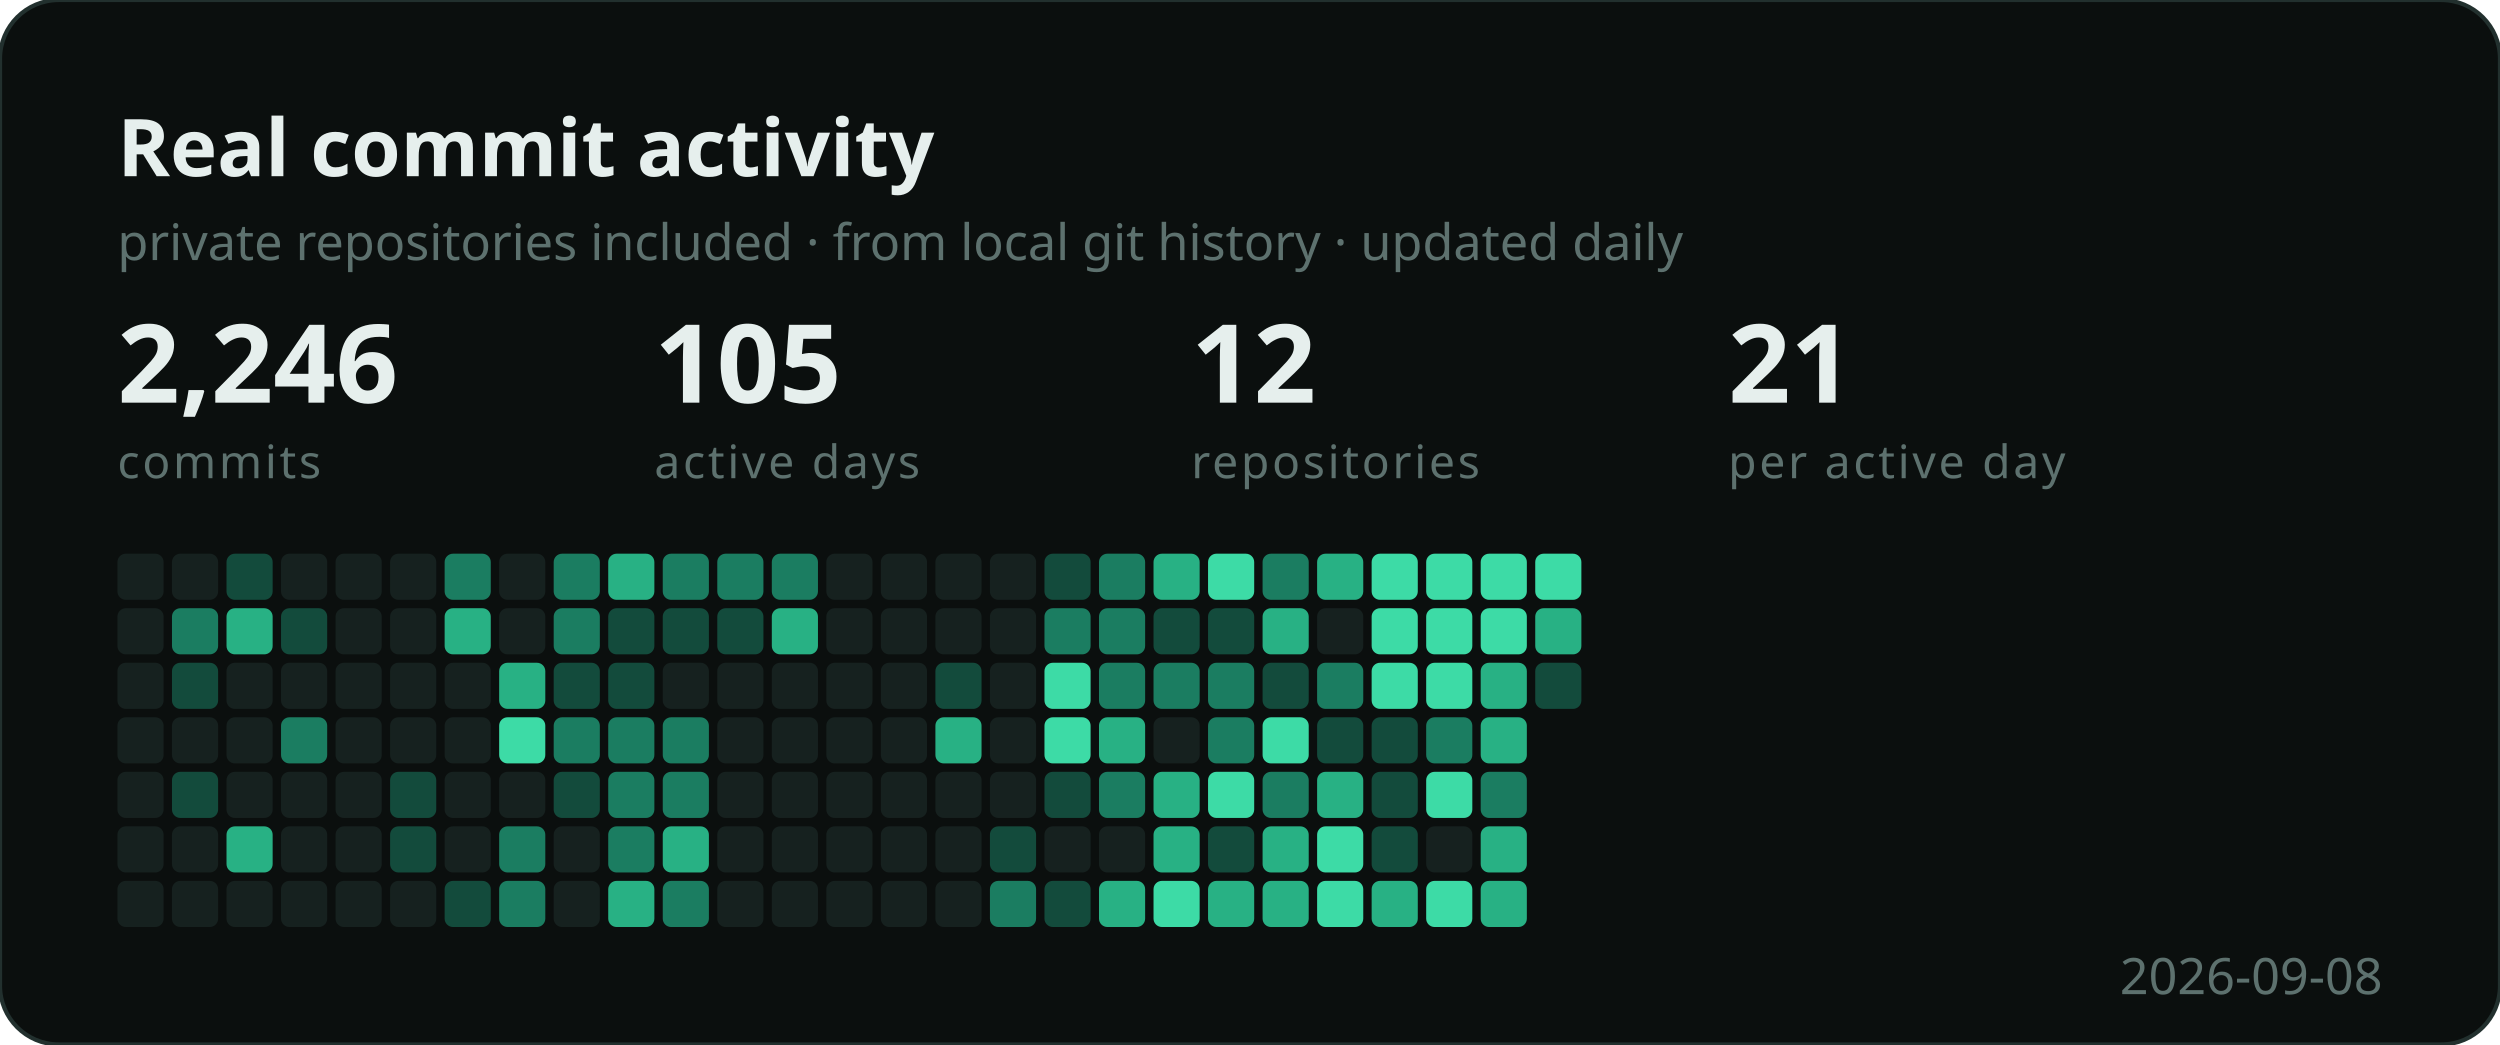
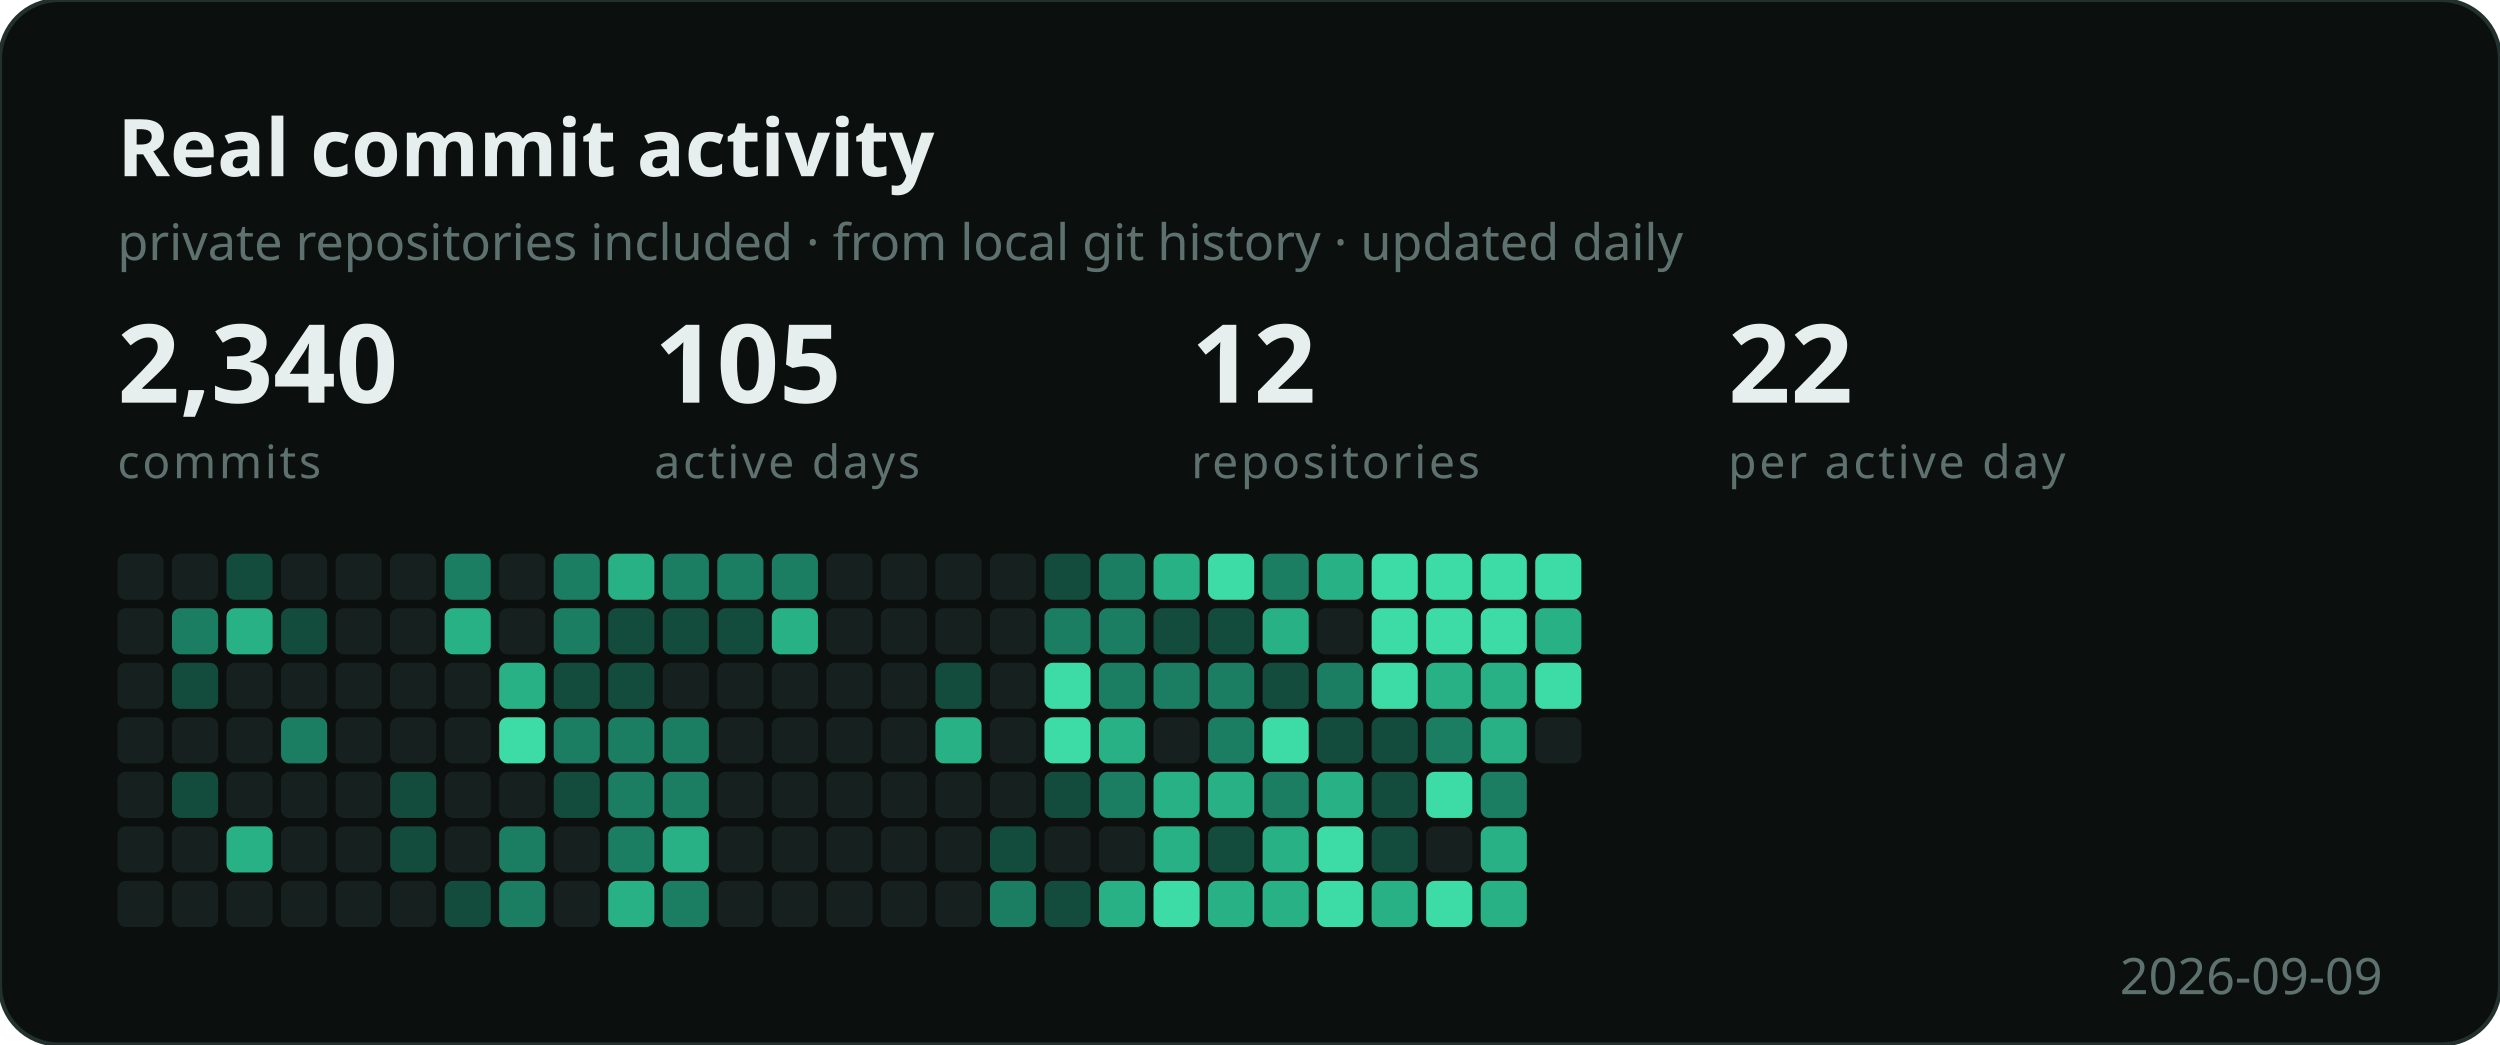
<svg xmlns="http://www.w3.org/2000/svg" width="596" height="249" viewBox="0 0 596 249" role="img" aria-label="Developer activity">
  <style>
    .b { font: 700 19px "Segoe UI", Ubuntu, sans-serif; fill: #e6efed; }
    .s { font: 400 12px "Segoe UI", Ubuntu, sans-serif; fill: #5d716e; }
    .n { font: 700 26px "Segoe UI", Ubuntu, sans-serif; fill: #e6efed; }
    .e { font: 400 11px "Segoe UI", Ubuntu, sans-serif; fill: #5d716e;
          letter-spacing: .06em; text-transform: uppercase; }
  </style>
  <rect width="596" height="249" rx="14" fill="#0b0f0e" stroke="#22302e" />
  <text x="28" y="42" class="b">Real commit activity</text>
  <text x="28" y="62" class="s">private repositories included · from local git history · updated daily</text>
-   <text x="28" y="96" class="n">2,246</text>
+   <text x="28" y="96" class="n">2,340</text>
  <text x="28" y="114" class="e">commits</text>
  <text x="156" y="96" class="n">105</text>
  <text x="156" y="114" class="e">active days</text>
  <text x="284" y="96" class="n">12</text>
  <text x="284" y="114" class="e">repositories</text>
-   <text x="412" y="96" class="n">21</text>
+   <text x="412" y="96" class="n">22</text>
  <text x="412" y="114" class="e">per active day</text>
  <g transform="translate(28,132)">
    <rect x="0" y="0" width="11" height="11" rx="2" fill="#16211f" />
    <rect x="0" y="13" width="11" height="11" rx="2" fill="#16211f" />
    <rect x="0" y="26" width="11" height="11" rx="2" fill="#16211f" />
    <rect x="0" y="39" width="11" height="11" rx="2" fill="#16211f" />
    <rect x="0" y="52" width="11" height="11" rx="2" fill="#16211f" />
    <rect x="0" y="65" width="11" height="11" rx="2" fill="#16211f" />
    <rect x="0" y="78" width="11" height="11" rx="2" fill="#16211f" />
    <rect x="13" y="0" width="11" height="11" rx="2" fill="#16211f" />
    <rect x="13" y="13" width="11" height="11" rx="2" fill="#1b7d61" />
    <rect x="13" y="26" width="11" height="11" rx="2" fill="#134b3c" />
    <rect x="13" y="39" width="11" height="11" rx="2" fill="#16211f" />
    <rect x="13" y="52" width="11" height="11" rx="2" fill="#134b3c" />
    <rect x="13" y="65" width="11" height="11" rx="2" fill="#16211f" />
    <rect x="13" y="78" width="11" height="11" rx="2" fill="#16211f" />
    <rect x="26" y="0" width="11" height="11" rx="2" fill="#134b3c" />
    <rect x="26" y="13" width="11" height="11" rx="2" fill="#28b184" />
    <rect x="26" y="26" width="11" height="11" rx="2" fill="#16211f" />
    <rect x="26" y="39" width="11" height="11" rx="2" fill="#16211f" />
    <rect x="26" y="52" width="11" height="11" rx="2" fill="#16211f" />
    <rect x="26" y="65" width="11" height="11" rx="2" fill="#28b184" />
    <rect x="26" y="78" width="11" height="11" rx="2" fill="#16211f" />
    <rect x="39" y="0" width="11" height="11" rx="2" fill="#16211f" />
    <rect x="39" y="13" width="11" height="11" rx="2" fill="#134b3c" />
    <rect x="39" y="26" width="11" height="11" rx="2" fill="#16211f" />
    <rect x="39" y="39" width="11" height="11" rx="2" fill="#1b7d61" />
    <rect x="39" y="52" width="11" height="11" rx="2" fill="#16211f" />
    <rect x="39" y="65" width="11" height="11" rx="2" fill="#16211f" />
    <rect x="39" y="78" width="11" height="11" rx="2" fill="#16211f" />
    <rect x="52" y="0" width="11" height="11" rx="2" fill="#16211f" />
    <rect x="52" y="13" width="11" height="11" rx="2" fill="#16211f" />
    <rect x="52" y="26" width="11" height="11" rx="2" fill="#16211f" />
    <rect x="52" y="39" width="11" height="11" rx="2" fill="#16211f" />
    <rect x="52" y="52" width="11" height="11" rx="2" fill="#16211f" />
    <rect x="52" y="65" width="11" height="11" rx="2" fill="#16211f" />
    <rect x="52" y="78" width="11" height="11" rx="2" fill="#16211f" />
    <rect x="65" y="0" width="11" height="11" rx="2" fill="#16211f" />
    <rect x="65" y="13" width="11" height="11" rx="2" fill="#16211f" />
    <rect x="65" y="26" width="11" height="11" rx="2" fill="#16211f" />
    <rect x="65" y="39" width="11" height="11" rx="2" fill="#16211f" />
    <rect x="65" y="52" width="11" height="11" rx="2" fill="#134b3c" />
    <rect x="65" y="65" width="11" height="11" rx="2" fill="#134b3c" />
    <rect x="65" y="78" width="11" height="11" rx="2" fill="#16211f" />
    <rect x="78" y="0" width="11" height="11" rx="2" fill="#1b7d61" />
    <rect x="78" y="13" width="11" height="11" rx="2" fill="#28b184" />
    <rect x="78" y="26" width="11" height="11" rx="2" fill="#16211f" />
    <rect x="78" y="39" width="11" height="11" rx="2" fill="#16211f" />
    <rect x="78" y="52" width="11" height="11" rx="2" fill="#16211f" />
    <rect x="78" y="65" width="11" height="11" rx="2" fill="#16211f" />
    <rect x="78" y="78" width="11" height="11" rx="2" fill="#134b3c" />
    <rect x="91" y="0" width="11" height="11" rx="2" fill="#16211f" />
    <rect x="91" y="13" width="11" height="11" rx="2" fill="#16211f" />
    <rect x="91" y="26" width="11" height="11" rx="2" fill="#28b184" />
    <rect x="91" y="39" width="11" height="11" rx="2" fill="#3ddba6" />
    <rect x="91" y="52" width="11" height="11" rx="2" fill="#16211f" />
    <rect x="91" y="65" width="11" height="11" rx="2" fill="#1b7d61" />
    <rect x="91" y="78" width="11" height="11" rx="2" fill="#1b7d61" />
    <rect x="104" y="0" width="11" height="11" rx="2" fill="#1b7d61" />
    <rect x="104" y="13" width="11" height="11" rx="2" fill="#1b7d61" />
    <rect x="104" y="26" width="11" height="11" rx="2" fill="#134b3c" />
    <rect x="104" y="39" width="11" height="11" rx="2" fill="#1b7d61" />
    <rect x="104" y="52" width="11" height="11" rx="2" fill="#134b3c" />
    <rect x="104" y="65" width="11" height="11" rx="2" fill="#16211f" />
    <rect x="104" y="78" width="11" height="11" rx="2" fill="#16211f" />
    <rect x="117" y="0" width="11" height="11" rx="2" fill="#28b184" />
    <rect x="117" y="13" width="11" height="11" rx="2" fill="#134b3c" />
    <rect x="117" y="26" width="11" height="11" rx="2" fill="#134b3c" />
    <rect x="117" y="39" width="11" height="11" rx="2" fill="#1b7d61" />
    <rect x="117" y="52" width="11" height="11" rx="2" fill="#1b7d61" />
    <rect x="117" y="65" width="11" height="11" rx="2" fill="#1b7d61" />
    <rect x="117" y="78" width="11" height="11" rx="2" fill="#28b184" />
    <rect x="130" y="0" width="11" height="11" rx="2" fill="#1b7d61" />
    <rect x="130" y="13" width="11" height="11" rx="2" fill="#134b3c" />
    <rect x="130" y="26" width="11" height="11" rx="2" fill="#16211f" />
    <rect x="130" y="39" width="11" height="11" rx="2" fill="#1b7d61" />
    <rect x="130" y="52" width="11" height="11" rx="2" fill="#1b7d61" />
    <rect x="130" y="65" width="11" height="11" rx="2" fill="#28b184" />
    <rect x="130" y="78" width="11" height="11" rx="2" fill="#1b7d61" />
    <rect x="143" y="0" width="11" height="11" rx="2" fill="#1b7d61" />
    <rect x="143" y="13" width="11" height="11" rx="2" fill="#134b3c" />
    <rect x="143" y="26" width="11" height="11" rx="2" fill="#16211f" />
    <rect x="143" y="39" width="11" height="11" rx="2" fill="#16211f" />
    <rect x="143" y="52" width="11" height="11" rx="2" fill="#16211f" />
    <rect x="143" y="65" width="11" height="11" rx="2" fill="#16211f" />
    <rect x="143" y="78" width="11" height="11" rx="2" fill="#16211f" />
    <rect x="156" y="0" width="11" height="11" rx="2" fill="#1b7d61" />
    <rect x="156" y="13" width="11" height="11" rx="2" fill="#28b184" />
    <rect x="156" y="26" width="11" height="11" rx="2" fill="#16211f" />
    <rect x="156" y="39" width="11" height="11" rx="2" fill="#16211f" />
    <rect x="156" y="52" width="11" height="11" rx="2" fill="#16211f" />
    <rect x="156" y="65" width="11" height="11" rx="2" fill="#16211f" />
    <rect x="156" y="78" width="11" height="11" rx="2" fill="#16211f" />
    <rect x="169" y="0" width="11" height="11" rx="2" fill="#16211f" />
    <rect x="169" y="13" width="11" height="11" rx="2" fill="#16211f" />
    <rect x="169" y="26" width="11" height="11" rx="2" fill="#16211f" />
    <rect x="169" y="39" width="11" height="11" rx="2" fill="#16211f" />
    <rect x="169" y="52" width="11" height="11" rx="2" fill="#16211f" />
    <rect x="169" y="65" width="11" height="11" rx="2" fill="#16211f" />
    <rect x="169" y="78" width="11" height="11" rx="2" fill="#16211f" />
    <rect x="182" y="0" width="11" height="11" rx="2" fill="#16211f" />
    <rect x="182" y="13" width="11" height="11" rx="2" fill="#16211f" />
    <rect x="182" y="26" width="11" height="11" rx="2" fill="#16211f" />
    <rect x="182" y="39" width="11" height="11" rx="2" fill="#16211f" />
    <rect x="182" y="52" width="11" height="11" rx="2" fill="#16211f" />
    <rect x="182" y="65" width="11" height="11" rx="2" fill="#16211f" />
    <rect x="182" y="78" width="11" height="11" rx="2" fill="#16211f" />
    <rect x="195" y="0" width="11" height="11" rx="2" fill="#16211f" />
    <rect x="195" y="13" width="11" height="11" rx="2" fill="#16211f" />
    <rect x="195" y="26" width="11" height="11" rx="2" fill="#134b3c" />
    <rect x="195" y="39" width="11" height="11" rx="2" fill="#28b184" />
    <rect x="195" y="52" width="11" height="11" rx="2" fill="#16211f" />
    <rect x="195" y="65" width="11" height="11" rx="2" fill="#16211f" />
    <rect x="195" y="78" width="11" height="11" rx="2" fill="#16211f" />
    <rect x="208" y="0" width="11" height="11" rx="2" fill="#16211f" />
    <rect x="208" y="13" width="11" height="11" rx="2" fill="#16211f" />
    <rect x="208" y="26" width="11" height="11" rx="2" fill="#16211f" />
    <rect x="208" y="39" width="11" height="11" rx="2" fill="#16211f" />
    <rect x="208" y="52" width="11" height="11" rx="2" fill="#16211f" />
    <rect x="208" y="65" width="11" height="11" rx="2" fill="#134b3c" />
    <rect x="208" y="78" width="11" height="11" rx="2" fill="#1b7d61" />
    <rect x="221" y="0" width="11" height="11" rx="2" fill="#134b3c" />
    <rect x="221" y="13" width="11" height="11" rx="2" fill="#1b7d61" />
    <rect x="221" y="26" width="11" height="11" rx="2" fill="#3ddba6" />
    <rect x="221" y="39" width="11" height="11" rx="2" fill="#3ddba6" />
    <rect x="221" y="52" width="11" height="11" rx="2" fill="#134b3c" />
    <rect x="221" y="65" width="11" height="11" rx="2" fill="#16211f" />
    <rect x="221" y="78" width="11" height="11" rx="2" fill="#134b3c" />
    <rect x="234" y="0" width="11" height="11" rx="2" fill="#1b7d61" />
    <rect x="234" y="13" width="11" height="11" rx="2" fill="#1b7d61" />
    <rect x="234" y="26" width="11" height="11" rx="2" fill="#1b7d61" />
    <rect x="234" y="39" width="11" height="11" rx="2" fill="#28b184" />
    <rect x="234" y="52" width="11" height="11" rx="2" fill="#1b7d61" />
    <rect x="234" y="65" width="11" height="11" rx="2" fill="#16211f" />
    <rect x="234" y="78" width="11" height="11" rx="2" fill="#28b184" />
    <rect x="247" y="0" width="11" height="11" rx="2" fill="#28b184" />
    <rect x="247" y="13" width="11" height="11" rx="2" fill="#134b3c" />
    <rect x="247" y="26" width="11" height="11" rx="2" fill="#1b7d61" />
    <rect x="247" y="39" width="11" height="11" rx="2" fill="#16211f" />
    <rect x="247" y="52" width="11" height="11" rx="2" fill="#28b184" />
    <rect x="247" y="65" width="11" height="11" rx="2" fill="#28b184" />
    <rect x="247" y="78" width="11" height="11" rx="2" fill="#3ddba6" />
    <rect x="260" y="0" width="11" height="11" rx="2" fill="#3ddba6" />
    <rect x="260" y="13" width="11" height="11" rx="2" fill="#134b3c" />
    <rect x="260" y="26" width="11" height="11" rx="2" fill="#1b7d61" />
    <rect x="260" y="39" width="11" height="11" rx="2" fill="#1b7d61" />
-     <rect x="260" y="52" width="11" height="11" rx="2" fill="#3ddba6" />
+     <rect x="260" y="52" width="11" height="11" rx="2" fill="#28b184" />
    <rect x="260" y="65" width="11" height="11" rx="2" fill="#134b3c" />
    <rect x="260" y="78" width="11" height="11" rx="2" fill="#28b184" />
    <rect x="273" y="0" width="11" height="11" rx="2" fill="#1b7d61" />
    <rect x="273" y="13" width="11" height="11" rx="2" fill="#28b184" />
    <rect x="273" y="26" width="11" height="11" rx="2" fill="#134b3c" />
    <rect x="273" y="39" width="11" height="11" rx="2" fill="#3ddba6" />
    <rect x="273" y="52" width="11" height="11" rx="2" fill="#1b7d61" />
    <rect x="273" y="65" width="11" height="11" rx="2" fill="#28b184" />
    <rect x="273" y="78" width="11" height="11" rx="2" fill="#28b184" />
    <rect x="286" y="0" width="11" height="11" rx="2" fill="#28b184" />
    <rect x="286" y="13" width="11" height="11" rx="2" fill="#16211f" />
    <rect x="286" y="26" width="11" height="11" rx="2" fill="#1b7d61" />
    <rect x="286" y="39" width="11" height="11" rx="2" fill="#134b3c" />
    <rect x="286" y="52" width="11" height="11" rx="2" fill="#28b184" />
    <rect x="286" y="65" width="11" height="11" rx="2" fill="#3ddba6" />
    <rect x="286" y="78" width="11" height="11" rx="2" fill="#3ddba6" />
    <rect x="299" y="0" width="11" height="11" rx="2" fill="#3ddba6" />
    <rect x="299" y="13" width="11" height="11" rx="2" fill="#3ddba6" />
    <rect x="299" y="26" width="11" height="11" rx="2" fill="#3ddba6" />
    <rect x="299" y="39" width="11" height="11" rx="2" fill="#134b3c" />
    <rect x="299" y="52" width="11" height="11" rx="2" fill="#134b3c" />
    <rect x="299" y="65" width="11" height="11" rx="2" fill="#134b3c" />
    <rect x="299" y="78" width="11" height="11" rx="2" fill="#28b184" />
    <rect x="312" y="0" width="11" height="11" rx="2" fill="#3ddba6" />
    <rect x="312" y="13" width="11" height="11" rx="2" fill="#3ddba6" />
-     <rect x="312" y="26" width="11" height="11" rx="2" fill="#3ddba6" />
+     <rect x="312" y="26" width="11" height="11" rx="2" fill="#28b184" />
    <rect x="312" y="39" width="11" height="11" rx="2" fill="#1b7d61" />
    <rect x="312" y="52" width="11" height="11" rx="2" fill="#3ddba6" />
    <rect x="312" y="65" width="11" height="11" rx="2" fill="#16211f" />
    <rect x="312" y="78" width="11" height="11" rx="2" fill="#3ddba6" />
    <rect x="325" y="0" width="11" height="11" rx="2" fill="#3ddba6" />
    <rect x="325" y="13" width="11" height="11" rx="2" fill="#3ddba6" />
    <rect x="325" y="26" width="11" height="11" rx="2" fill="#28b184" />
    <rect x="325" y="39" width="11" height="11" rx="2" fill="#28b184" />
    <rect x="325" y="52" width="11" height="11" rx="2" fill="#1b7d61" />
    <rect x="325" y="65" width="11" height="11" rx="2" fill="#28b184" />
    <rect x="325" y="78" width="11" height="11" rx="2" fill="#28b184" />
    <rect x="338" y="0" width="11" height="11" rx="2" fill="#3ddba6" />
    <rect x="338" y="13" width="11" height="11" rx="2" fill="#28b184" />
-     <rect x="338" y="26" width="11" height="11" rx="2" fill="#134b3c" />
+     <rect x="338" y="26" width="11" height="11" rx="2" fill="#3ddba6" />
+     <rect x="338" y="39" width="11" height="11" rx="2" fill="#16211f" />
  </g>
-   <text x="568" y="237" class="s" text-anchor="end">2026-09-08</text>
+   <text x="568" y="237" class="s" text-anchor="end">2026-09-09</text>
</svg>
